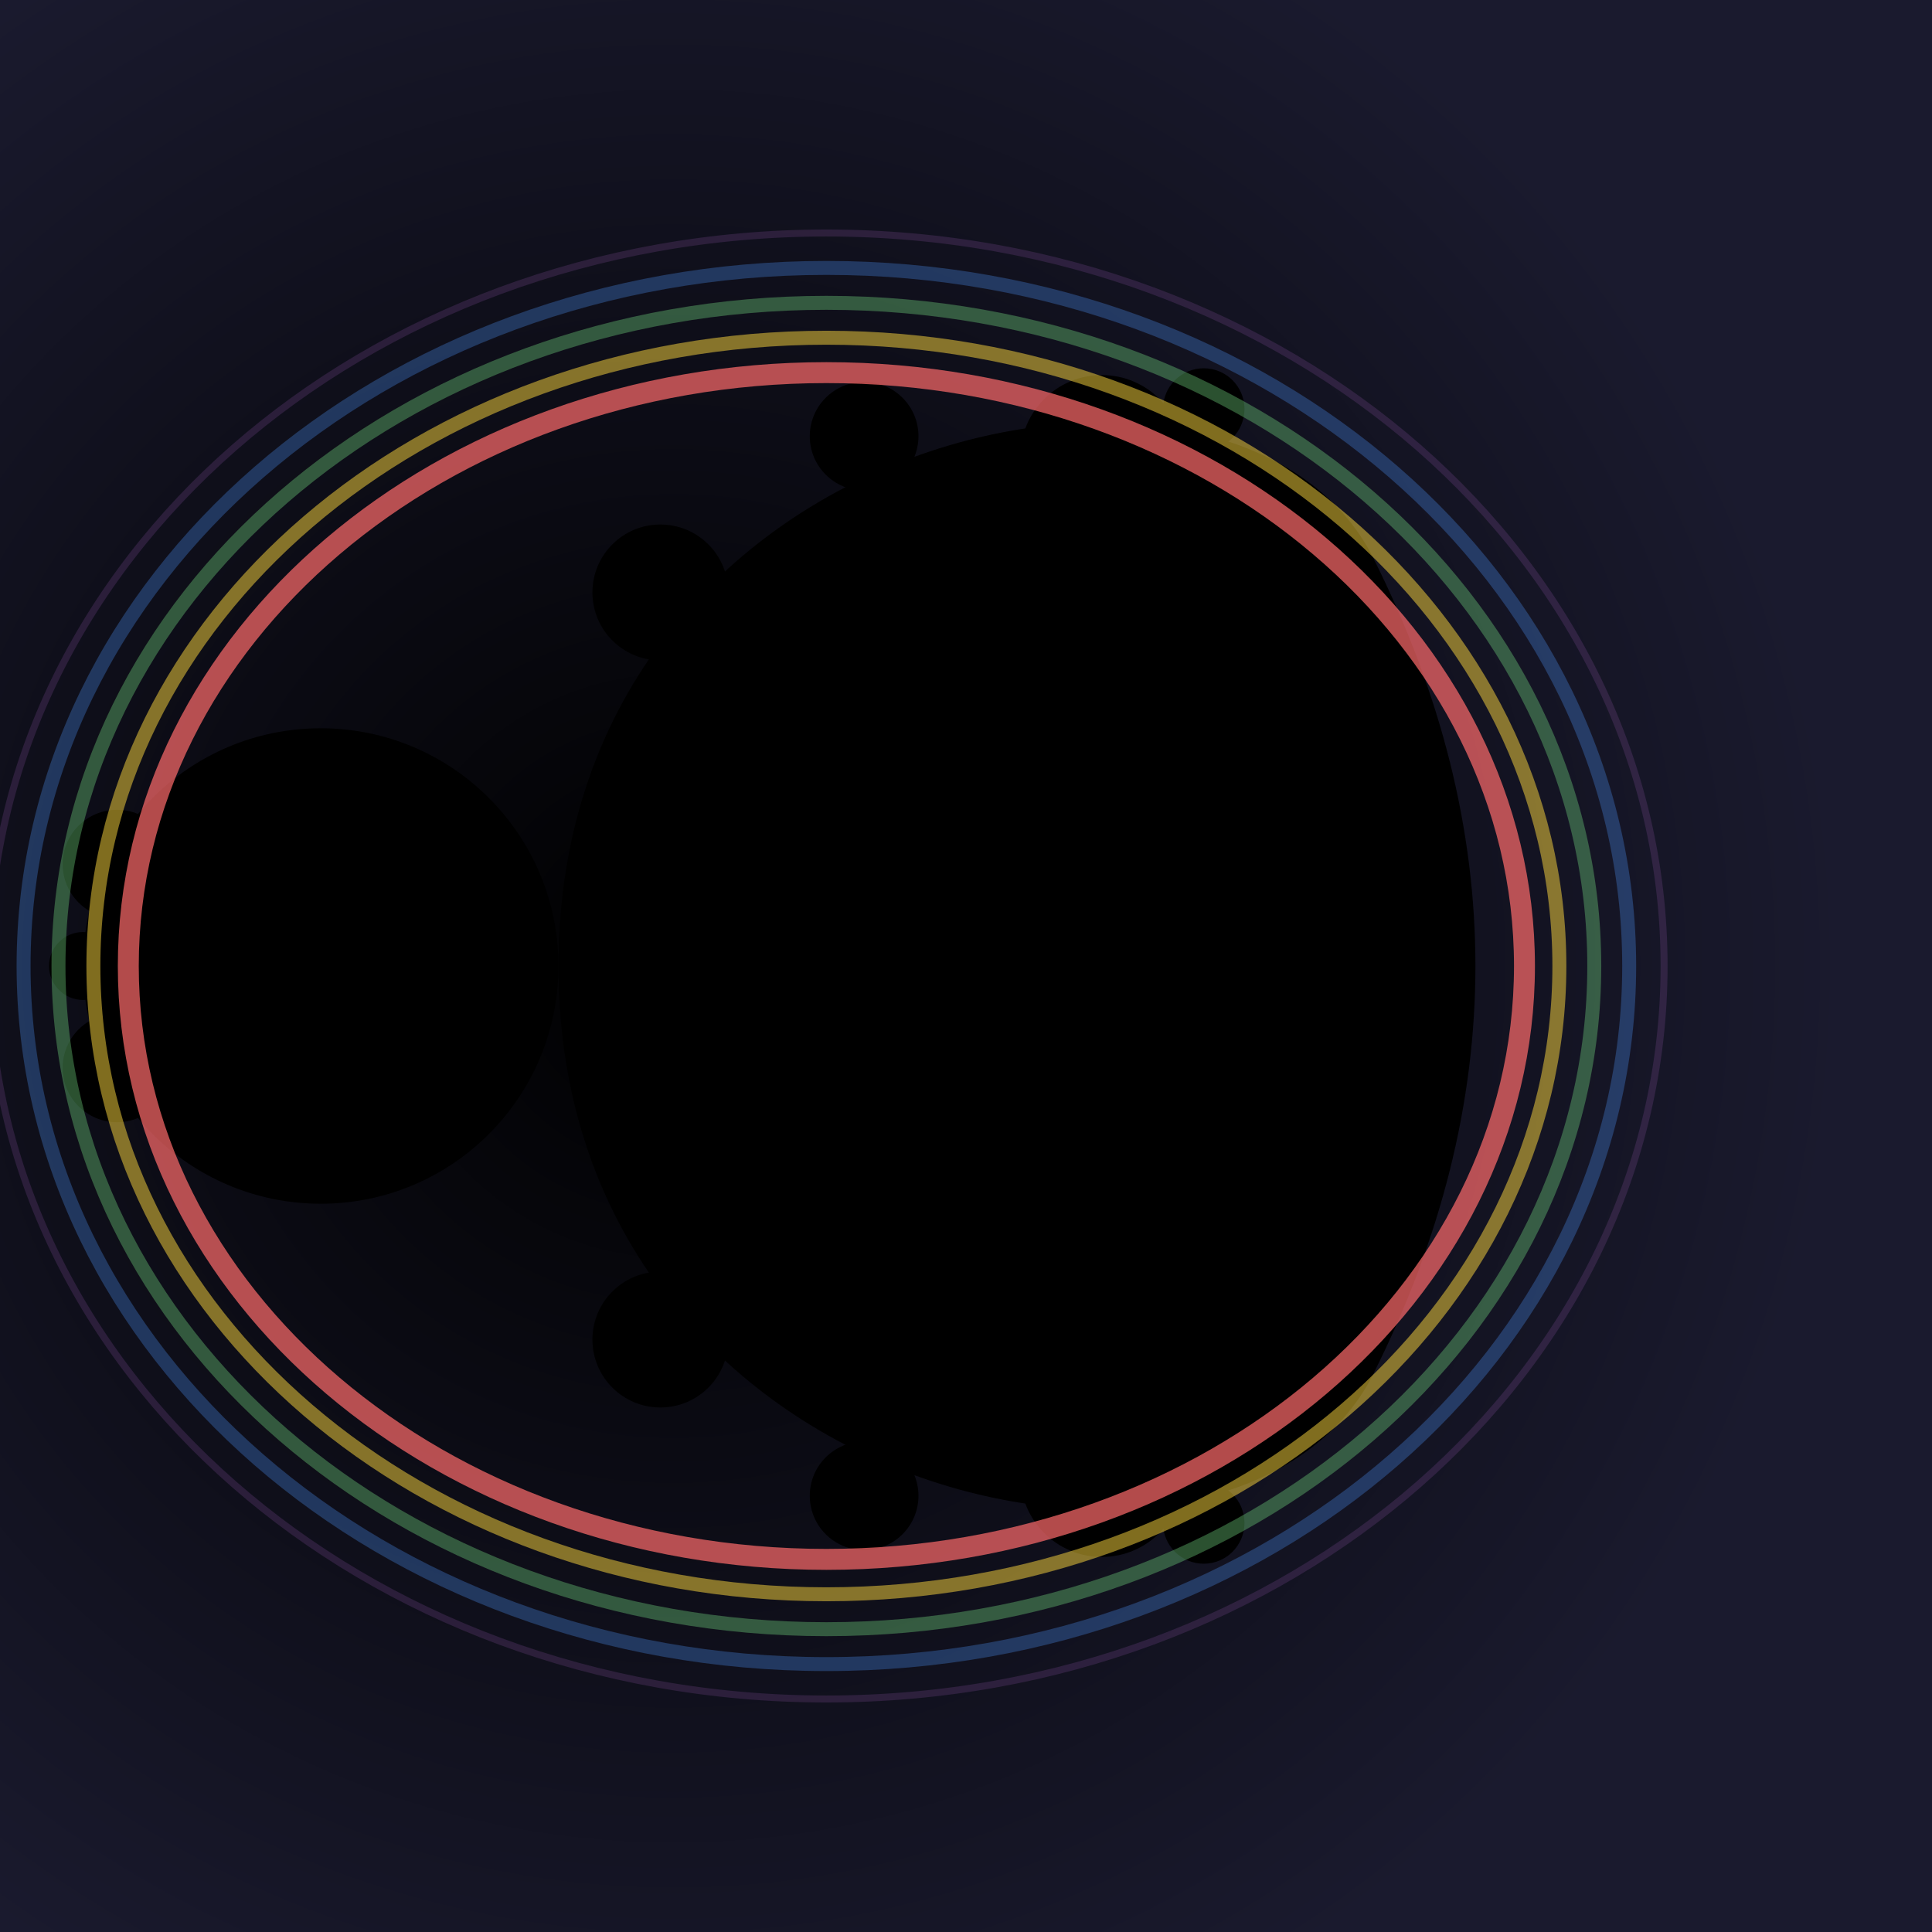
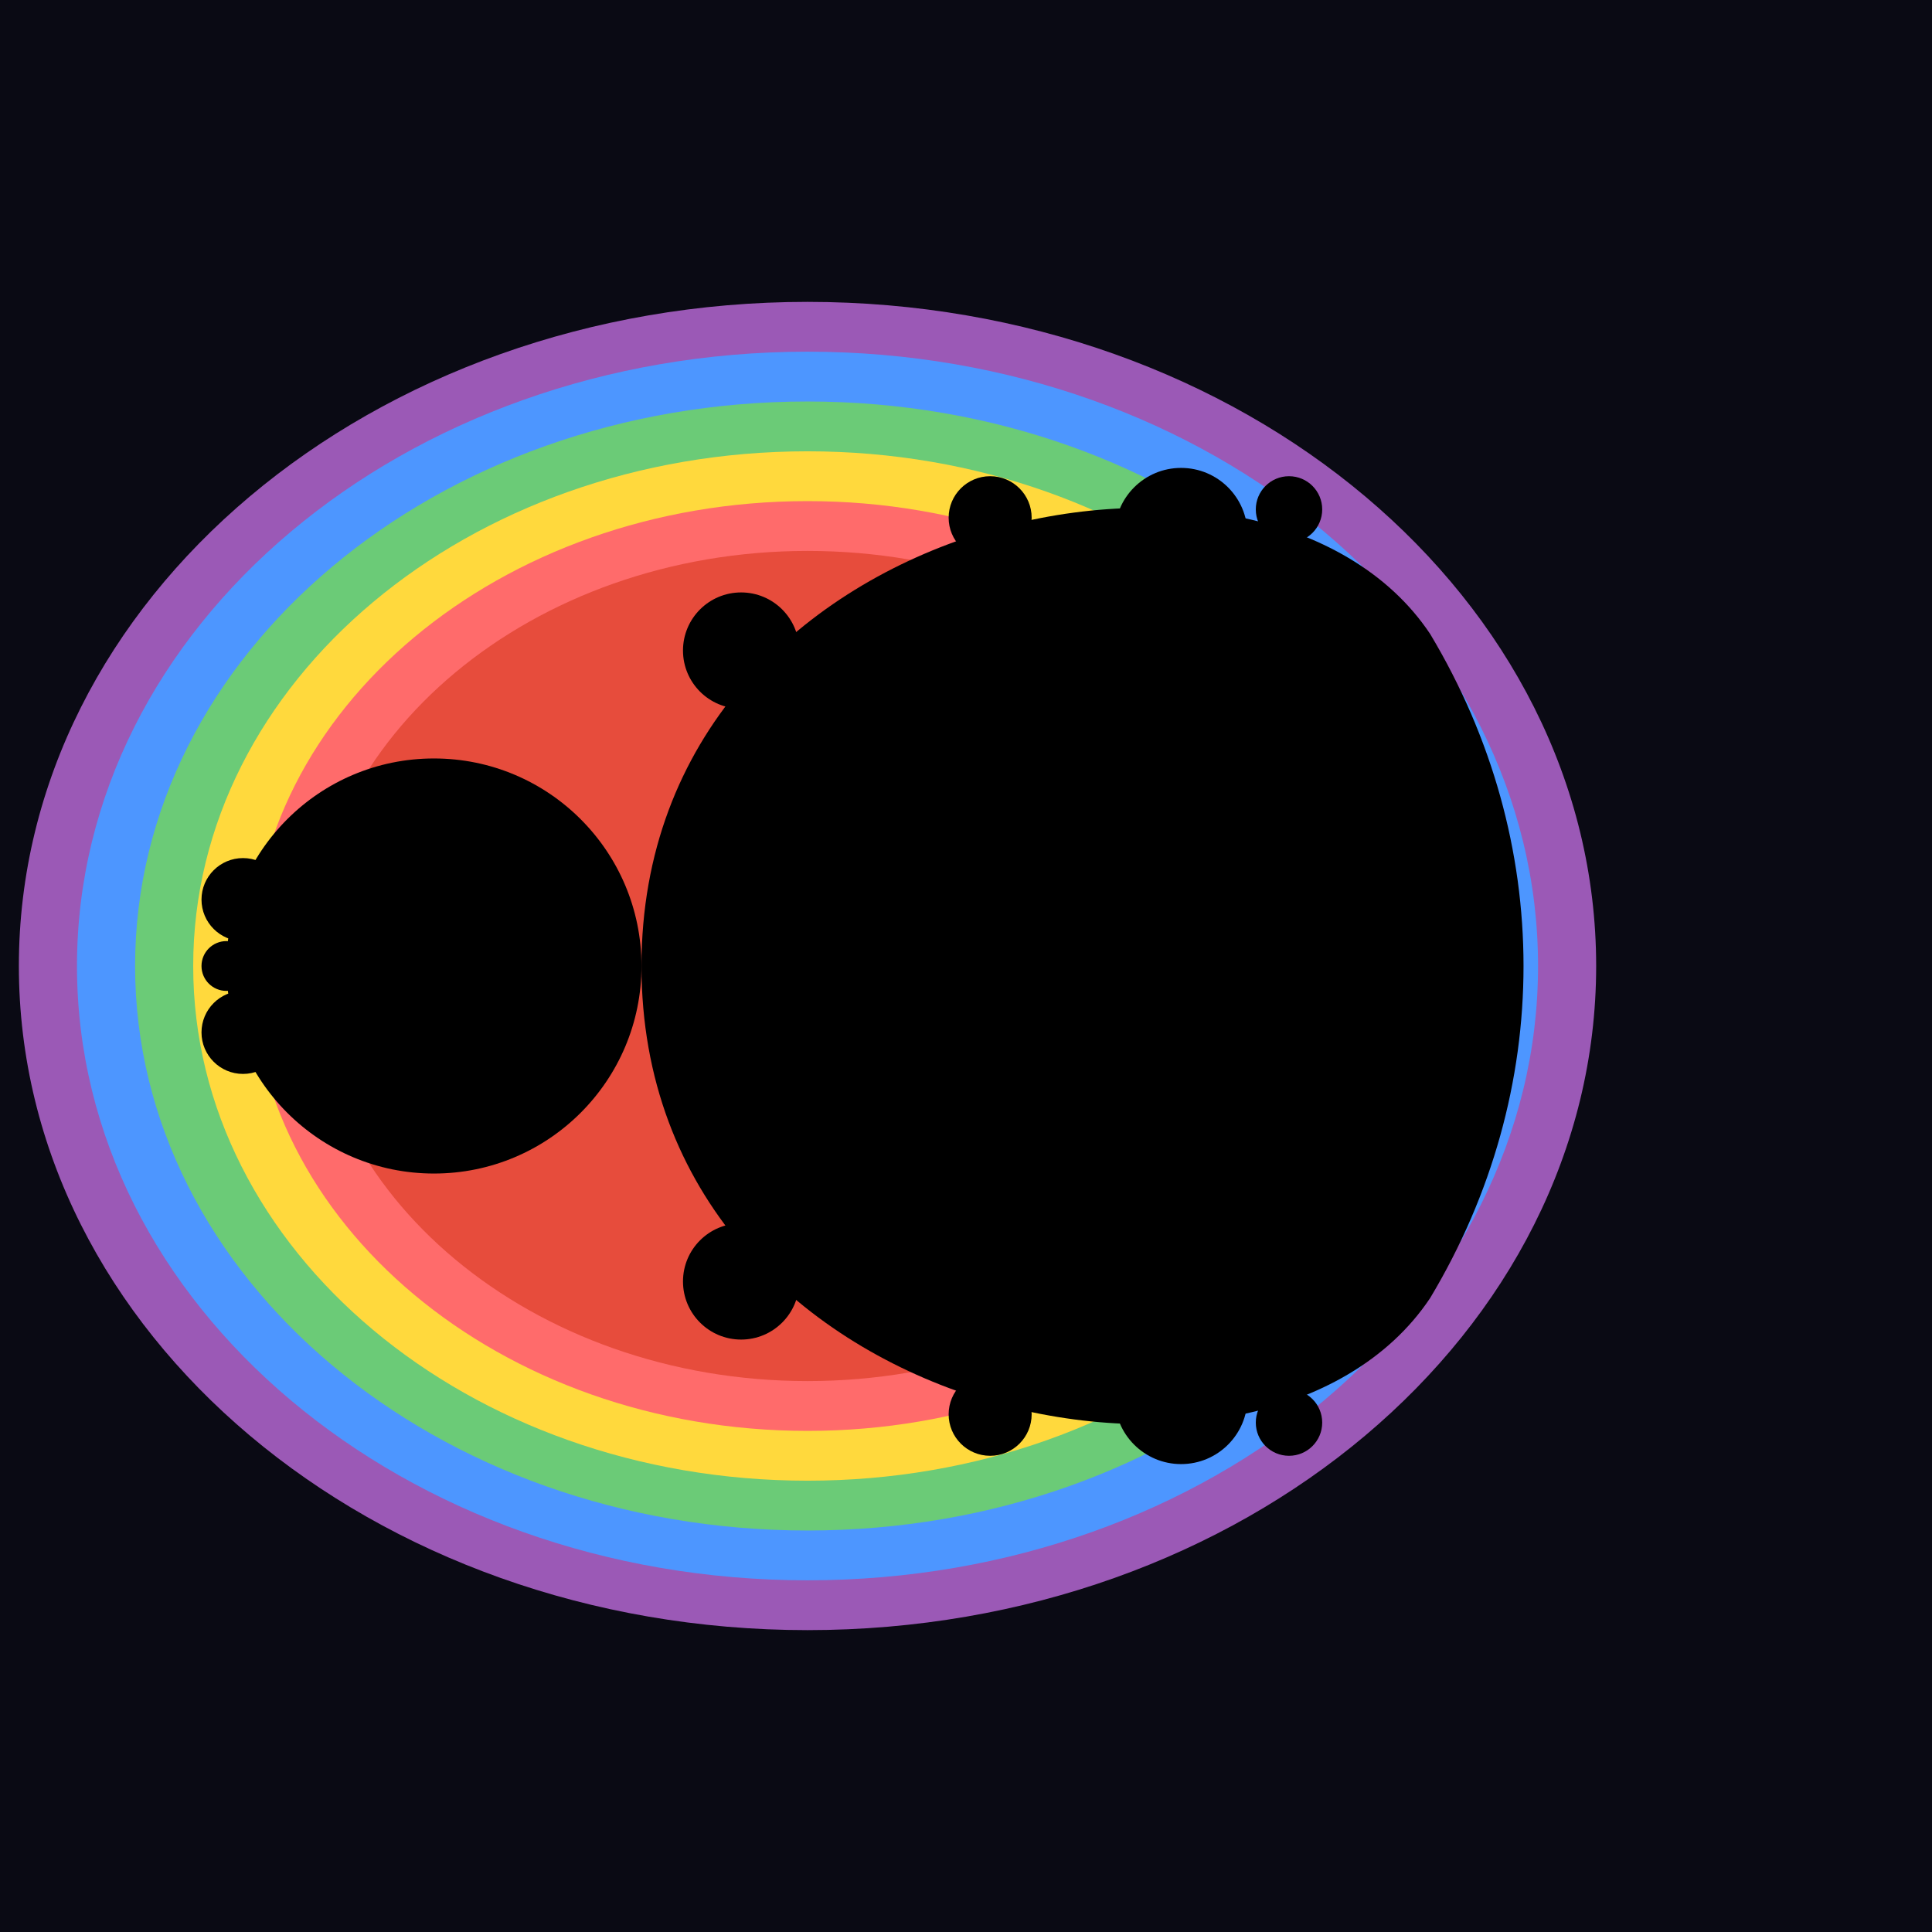
<svg xmlns="http://www.w3.org/2000/svg" viewBox="0 0 512 512">
-   <defs>
-     <radialGradient id="glow" cx="35%" cy="50%" r="60%">
-       <stop offset="0%" stop-color="#000" />
-       <stop offset="100%" stop-color="#1a1a2e" />
-     </radialGradient>
-   </defs>
-   <rect width="512" height="512" fill="url(#glow)" />
-   <g transform="translate(256, 256) scale(1.8)">
-     <path d="M -60,0              C -60,-80 40,-100 60,-60              C 80,-20 80,20 60,60              C 40,100 -60,80 -60,0 Z" fill="#000" />
-     <circle cx="-95" cy="0" r="35" fill="#000" />
-     <circle cx="-125" cy="-15" r="8" fill="#000" />
-     <circle cx="-125" cy="15" r="8" fill="#000" />
-     <circle cx="-130" cy="0" r="5" fill="#000" />
-     <circle cx="20" cy="-75" r="12" fill="#000" />
-     <circle cx="35" cy="-82" r="6" fill="#000" />
-     <circle cx="-15" cy="-78" r="8" fill="#000" />
-     <circle cx="20" cy="75" r="12" fill="#000" />
-     <circle cx="35" cy="82" r="6" fill="#000" />
-     <circle cx="-15" cy="78" r="8" fill="#000" />
-     <circle cx="-45" cy="-55" r="10" fill="#000" />
-     <circle cx="-45" cy="55" r="10" fill="#000" />
+   <rect width="512" height="512" fill="#0a0a14" />
+   <g transform="translate(280, 256) scale(2.2)">
+     <ellipse cx="-30" cy="0" rx="95" ry="80" fill="#9b59b6" />
+     <ellipse cx="-30" cy="0" rx="88" ry="74" fill="#4d96ff" />
+     <ellipse cx="-30" cy="0" rx="81" ry="68" fill="#6bcb77" />
+     <ellipse cx="-30" cy="0" rx="74" ry="62" fill="#ffd93d" />
+     <ellipse cx="-30" cy="0" rx="67" ry="56" fill="#ff6b6b" />
+     <ellipse cx="-30" cy="0" rx="60" ry="50" fill="#e74c3c" />
  </g>
-   <g transform="translate(256, 256) scale(1.85)">
-     <ellipse cx="-20" cy="0" rx="100" ry="85" fill="none" stroke="#ff6b6b" stroke-width="3" opacity="0.7" />
-     <ellipse cx="-20" cy="0" rx="105" ry="90" fill="none" stroke="#ffd93d" stroke-width="2" opacity="0.5" />
-     <ellipse cx="-20" cy="0" rx="110" ry="95" fill="none" stroke="#6bcb77" stroke-width="2" opacity="0.4" />
-     <ellipse cx="-20" cy="0" rx="115" ry="100" fill="none" stroke="#4d96ff" stroke-width="2" opacity="0.3" />
-     <ellipse cx="-20" cy="0" rx="120" ry="105" fill="none" stroke="#9b59b6" stroke-width="1" opacity="0.2" />
+   <g transform="translate(280, 256) scale(2.2)">
+     <path d="M -50,0              C -50,-55 25,-70 45,-40              C 60,-15 60,15 45,40              C 25,70 -50,55 -50,0 Z" fill="#000" />
+     <circle cx="-75" cy="0" r="25" fill="#000" />
+     <circle cx="-98" cy="-8" r="5" fill="#000" />
+     <circle cx="-98" cy="8" r="5" fill="#000" />
+     <circle cx="-100" cy="0" r="3" fill="#000" />
+     <circle cx="15" cy="-52" r="8" fill="#000" />
+     <circle cx="-8" cy="-54" r="5" fill="#000" />
+     <circle cx="28" cy="-55" r="4" fill="#000" />
+     <circle cx="15" cy="52" r="8" fill="#000" />
+     <circle cx="-8" cy="54" r="5" fill="#000" />
+     <circle cx="28" cy="55" r="4" fill="#000" />
+     <circle cx="-38" cy="-38" r="7" fill="#000" />
+     <circle cx="-38" cy="38" r="7" fill="#000" />
  </g>
</svg>
